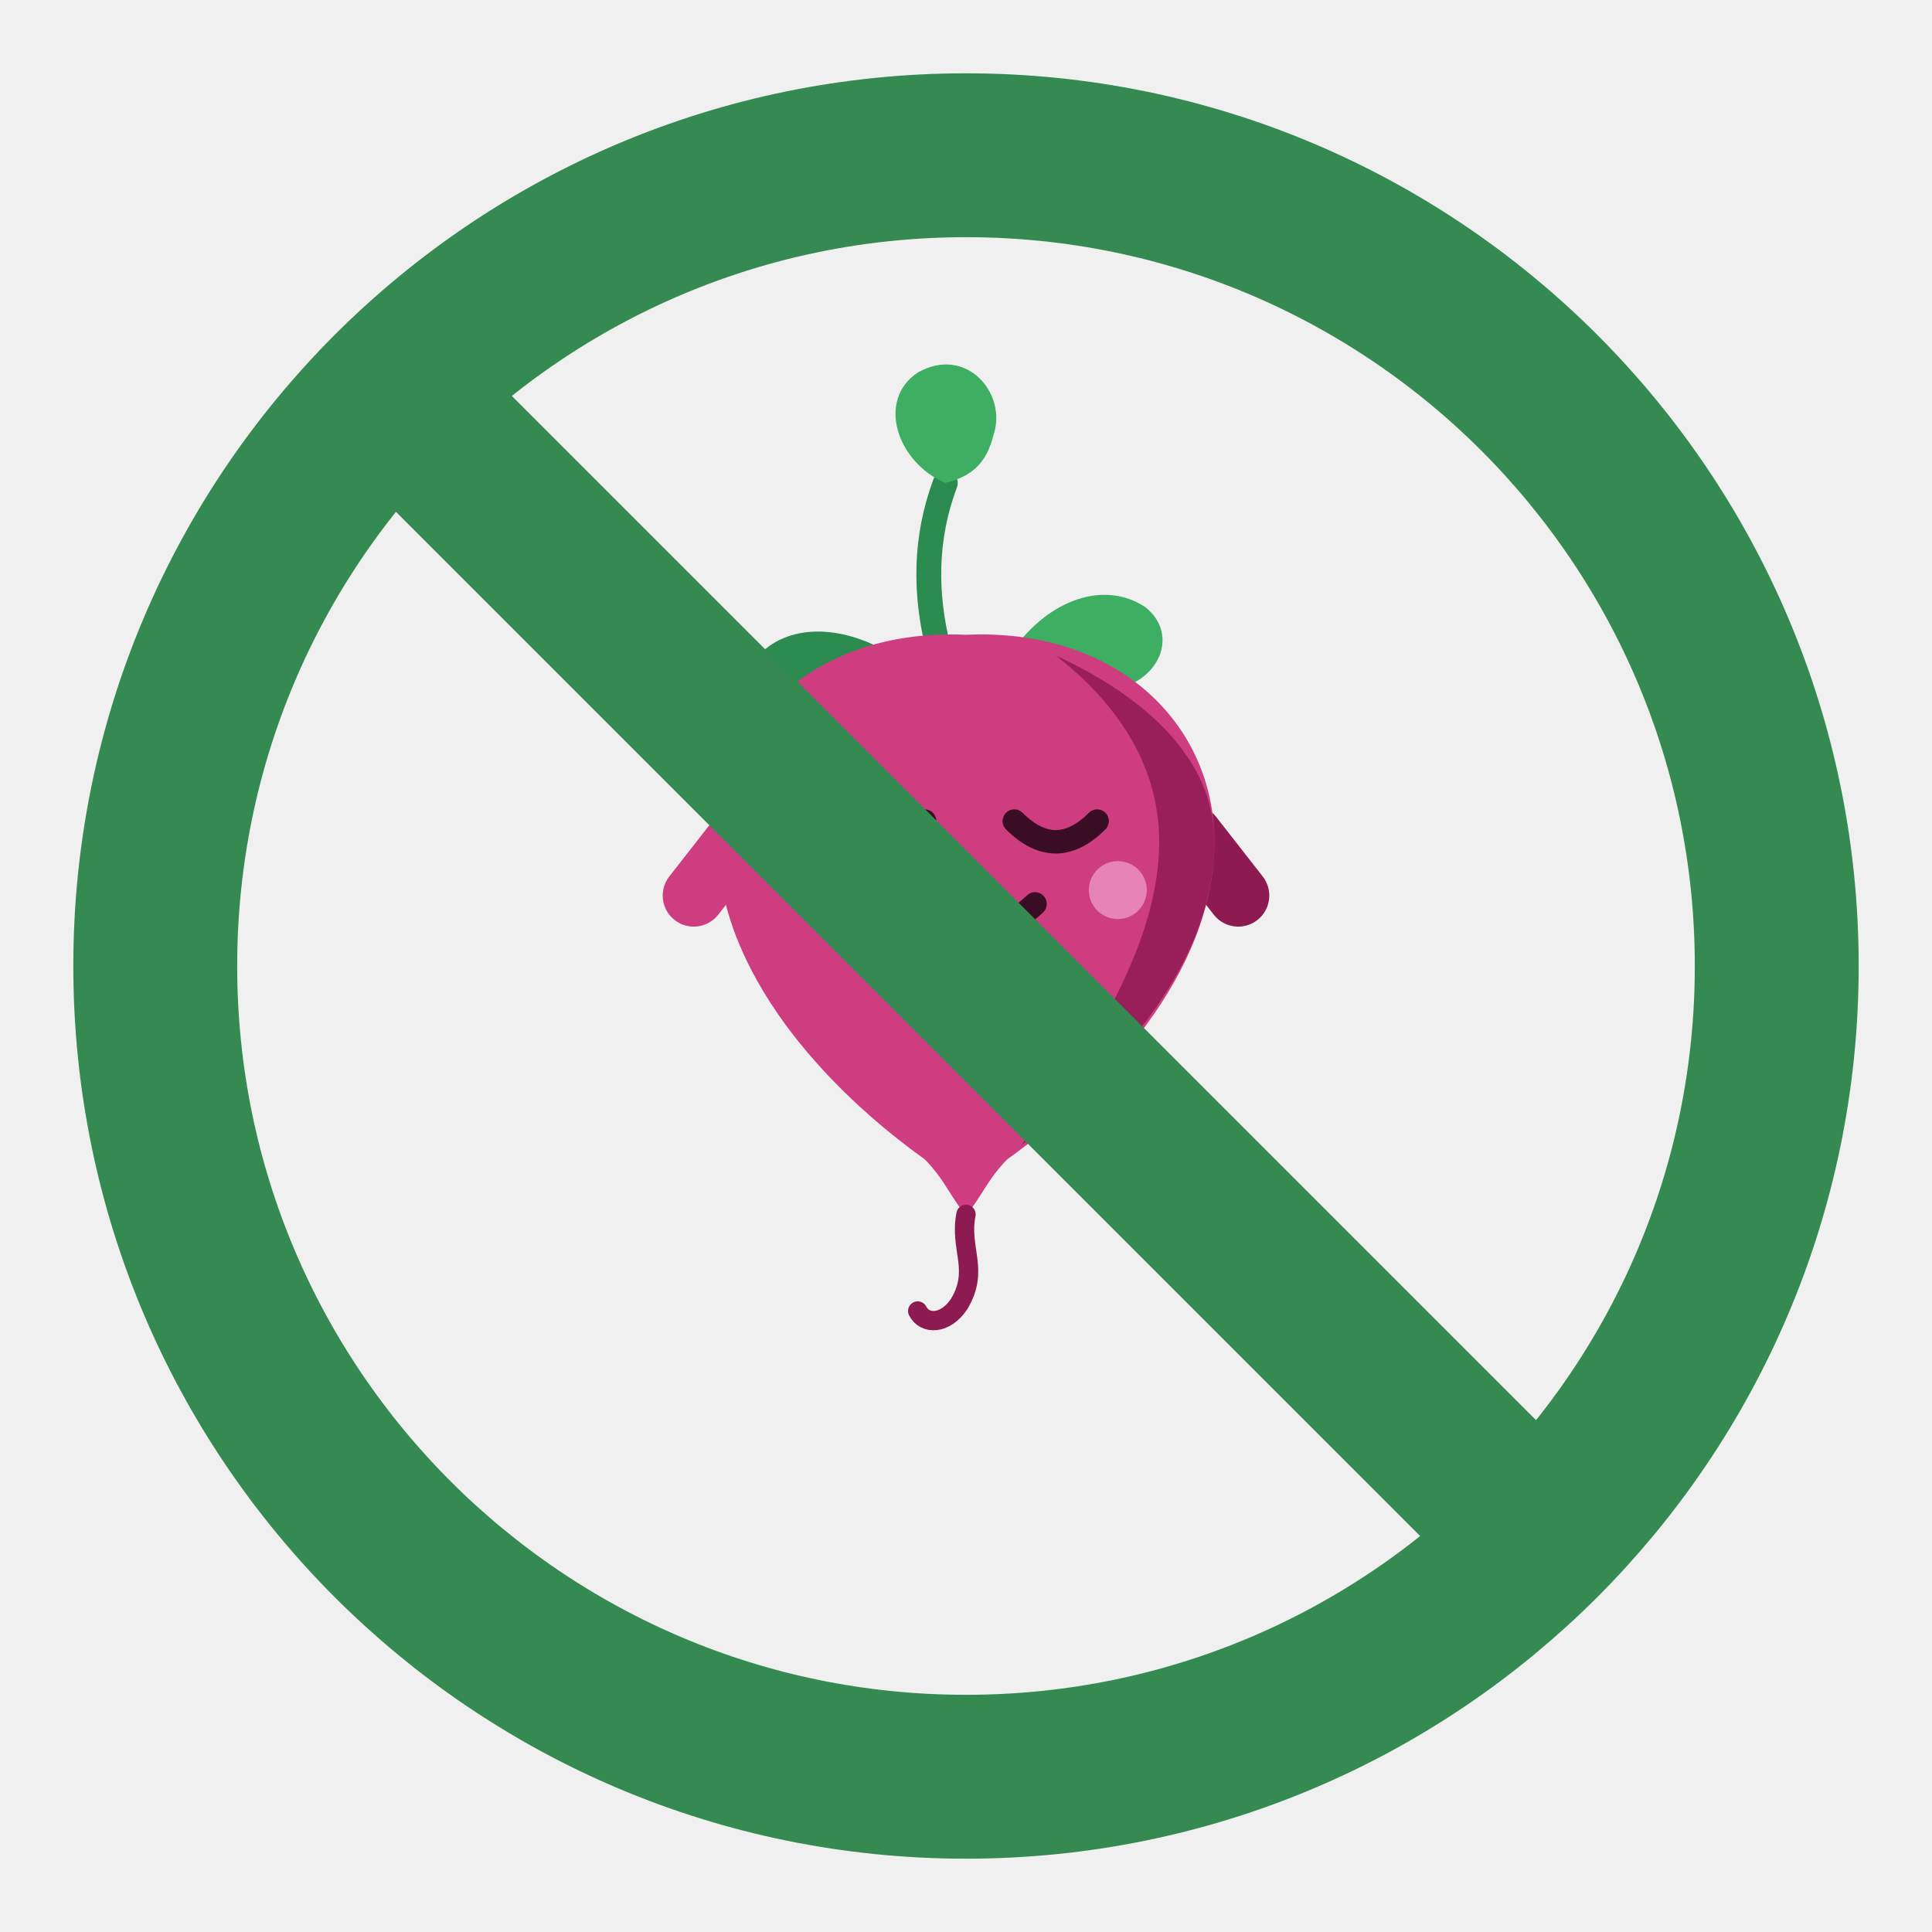
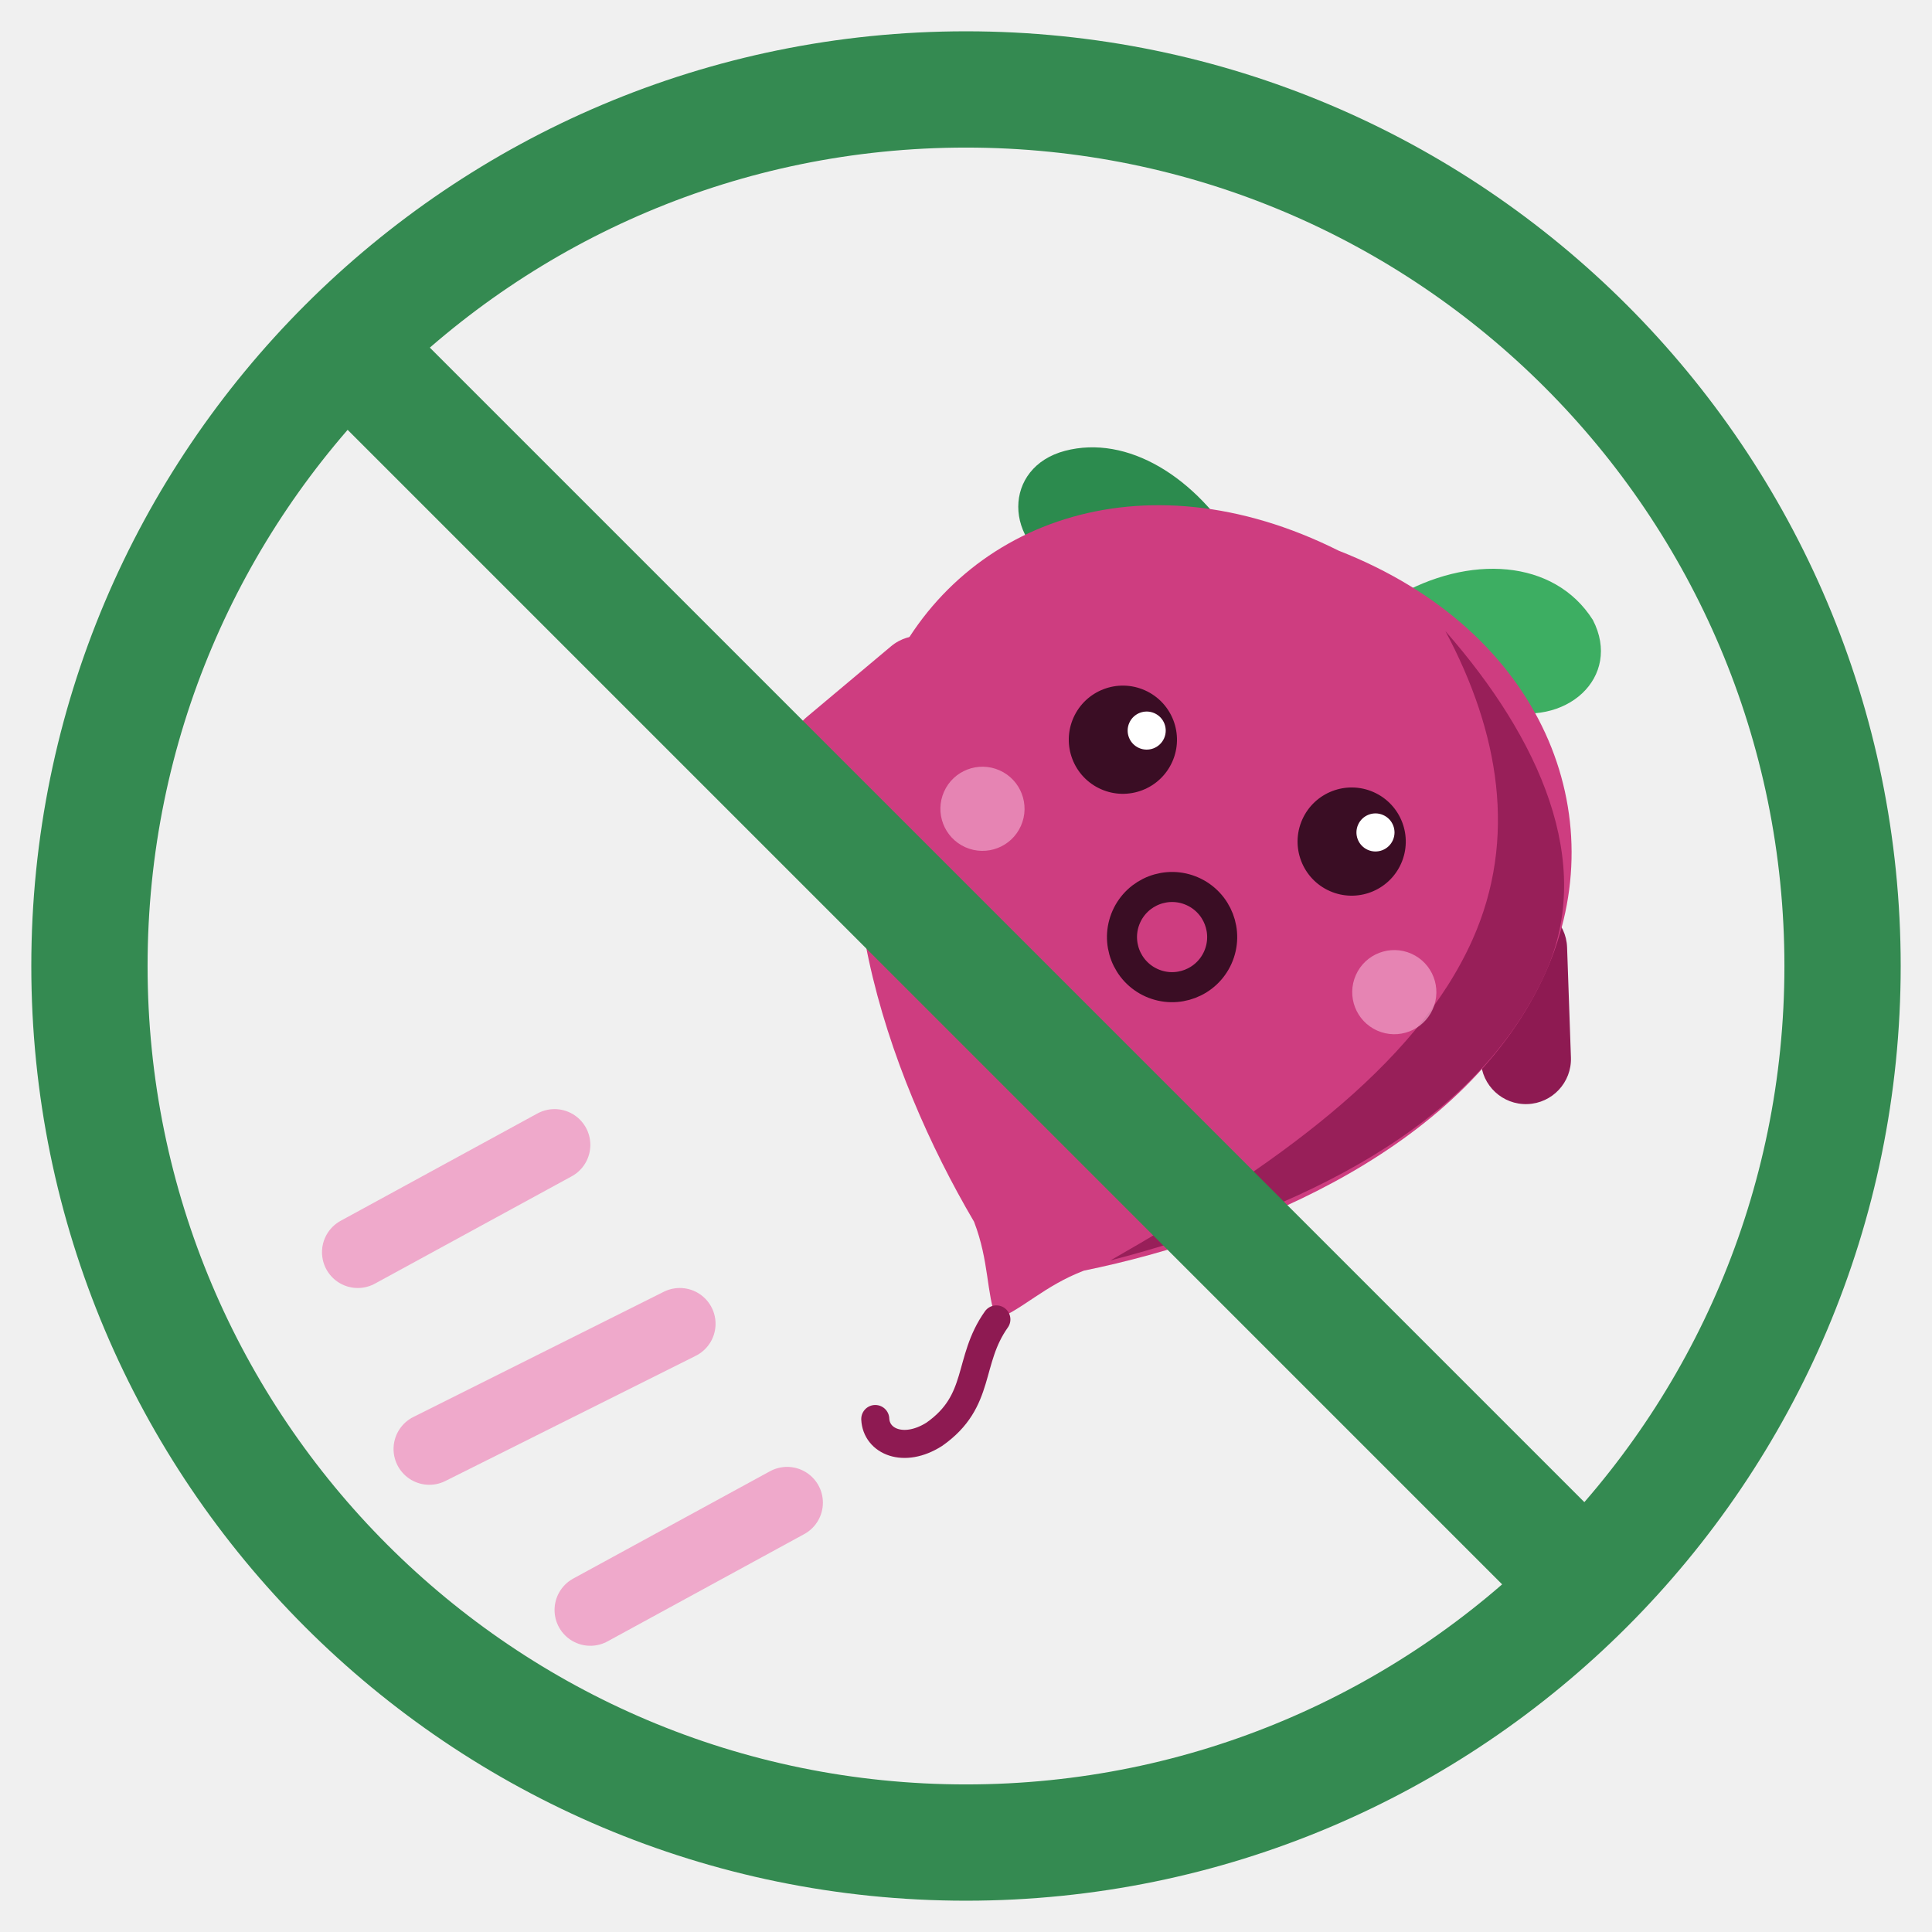
- <svg xmlns="http://www.w3.org/2000/svg" viewBox="44 44 112 112" width="108" height="108" fill="none">
-   <circle cx="100" cy="100" r="47" stroke="#348A51" stroke-width="9.5" fill="none" />
-   <g transform="translate(80,68) scale(0.40)">
-     <g transform="rotate(0 50 68)">
-       <path d="M46,34 C44,26 44,18 47,10" stroke="#2C8B4E" stroke-width="3.6" stroke-linecap="round" fill="none" />
-       <path d="M47,10 C40,7 37,-2 43,-6 C50,-10 56,-3 54,3 C53,7 51,9 47,10 Z" fill="#3DAE62" />
-       <path d="M41,36 C34,31 26,30 21,34 C16,38 19,45 26,45 C32,45 38,41 41,36 Z" fill="#2C8B4E" />
-       <path d="M57,34 C62,27 70,24 76,28 C81,32 78,39 71,40 C65,40 60,37 57,34 Z" fill="#3DAE62" />
-       <g transform="rotate(-52 16 62)">
-         <rect x="2" y="58" width="20" height="9" rx="4.5" fill="#CE3D80" />
-       </g>
-       <g transform="rotate(52 84 62)">
-         <rect x="78" y="58" width="20" height="9" rx="4.5" fill="#8E1A52" />
-       </g>
-       <path d="M50,32 C28,31 14,45 14,62 C14,81 30,98 44,108 C47,111 48,114 50,116 C52,114 53,111 56,108 C70,98 86,81 86,62 C86,45 72,31 50,32 Z" fill="#CE3D80" />
-       <path d="M63,35 C76,41 86,50 86,62 C86,79 73,94 58,106 C69,91 78,76 78,62 C78,51 72,42 63,35 Z" fill="#8E1A52" opacity="0.85" />
-       <path d="M27,47 C23,53 22,61 24,68" stroke="#EE9CC4" stroke-width="3.4" stroke-linecap="round" fill="none" opacity="0.55" />
-       <path d="M32,59 Q38,65 44,59" stroke="#3A0D24" stroke-width="3.4" stroke-linecap="round" fill="none" />
-       <path d="M57,59 Q63,65 69,59" stroke="#3A0D24" stroke-width="3.4" stroke-linecap="round" fill="none" />
-       <path d="M41,71 Q50.5,80 60,71" stroke="#3A0D24" stroke-width="3.4" stroke-linecap="round" fill="none" />
-       <circle cx="29" cy="69" r="4.2" fill="#EE9CC4" opacity="0.75" />
-       <circle cx="72" cy="69" r="4.2" fill="#EE9CC4" opacity="0.75" />
-       <path d="M50,116 C49,121 52,124 49,129 C47,132 44,132 43,130" stroke="#8E1A52" stroke-width="2.8" stroke-linecap="round" fill="none" />
+ <svg xmlns="http://www.w3.org/2000/svg" viewBox="46 46 108 108" width="108" height="108" fill="none">
+   <g stroke="#EE9CC4" stroke-width="4" stroke-linecap="round" opacity="0.85">
+     <path d="M66,116 L77,110" />
+     <path d="M70,127 L84,120" />
+     <path d="M79,136 L90,130" />
+   </g>
+   <g transform="translate(73,64) rotate(24 50 62) scale(0.56)">
+     <path d="M41,36 C34,31 26,30 21,34 C16,38 19,45 26,45 C32,45 38,41 41,36 Z" fill="#2C8B4E" />
+     <path d="M57,34 C62,27 70,24 76,28 C81,32 78,39 71,40 C65,40 60,37 57,34 Z" fill="#3DAE62" />
+     <g transform="rotate(-64 16 62)">
+       <rect x="2" y="58" width="20" height="9" rx="4.5" fill="#CE3D80" />
    </g>
+     <g transform="rotate(64 84 62)">
+       <rect x="78" y="58" width="20" height="9" rx="4.5" fill="#8E1A52" />
+     </g>
+     <path d="M50,32 C28,31 14,45 14,62 C14,81 30,98 44,108 C47,111 48,114 50,116 C52,114 53,111 56,108 C70,98 86,81 86,62 C86,45 72,31 50,32 Z" fill="#CE3D80" />
+     <path d="M63,35 C76,41 86,50 86,62 C86,79 73,94 58,106 C69,91 78,76 78,62 C78,51 72,42 63,35 Z" fill="#8E1A52" opacity="0.85" />
+     <circle cx="38" cy="58" r="5.4" fill="#3A0D24" />
+     <circle cx="39.8" cy="56.2" r="1.9" fill="#FFFFFF" />
+     <circle cx="63" cy="58" r="5.4" fill="#3A0D24" />
+     <circle cx="64.8" cy="56.2" r="1.9" fill="#FFFFFF" />
+     <circle cx="50.5" cy="74" r="5" stroke="#3A0D24" stroke-width="3" fill="none" />
+     <circle cx="28" cy="70" r="4.2" fill="#EE9CC4" opacity="0.75" />
+     <circle cx="73" cy="70" r="4.2" fill="#EE9CC4" opacity="0.75" />
+     <path d="M50,116 C49,121 52,124 49,129 C47,132 44,132 43,130" stroke="#8E1A52" stroke-width="2.8" stroke-linecap="round" fill="none" />
  </g>
-   <path d="M67,67 L133,133" stroke="#348A51" stroke-width="9.5" stroke-linecap="round" />
+   <circle cx="100" cy="100" r="49" stroke="#348A51" stroke-width="6.5" fill="none" />
+   <path d="M66.5,66.5 L133.5,133.5" stroke="#348A51" stroke-width="6.5" stroke-linecap="round" />
</svg>
